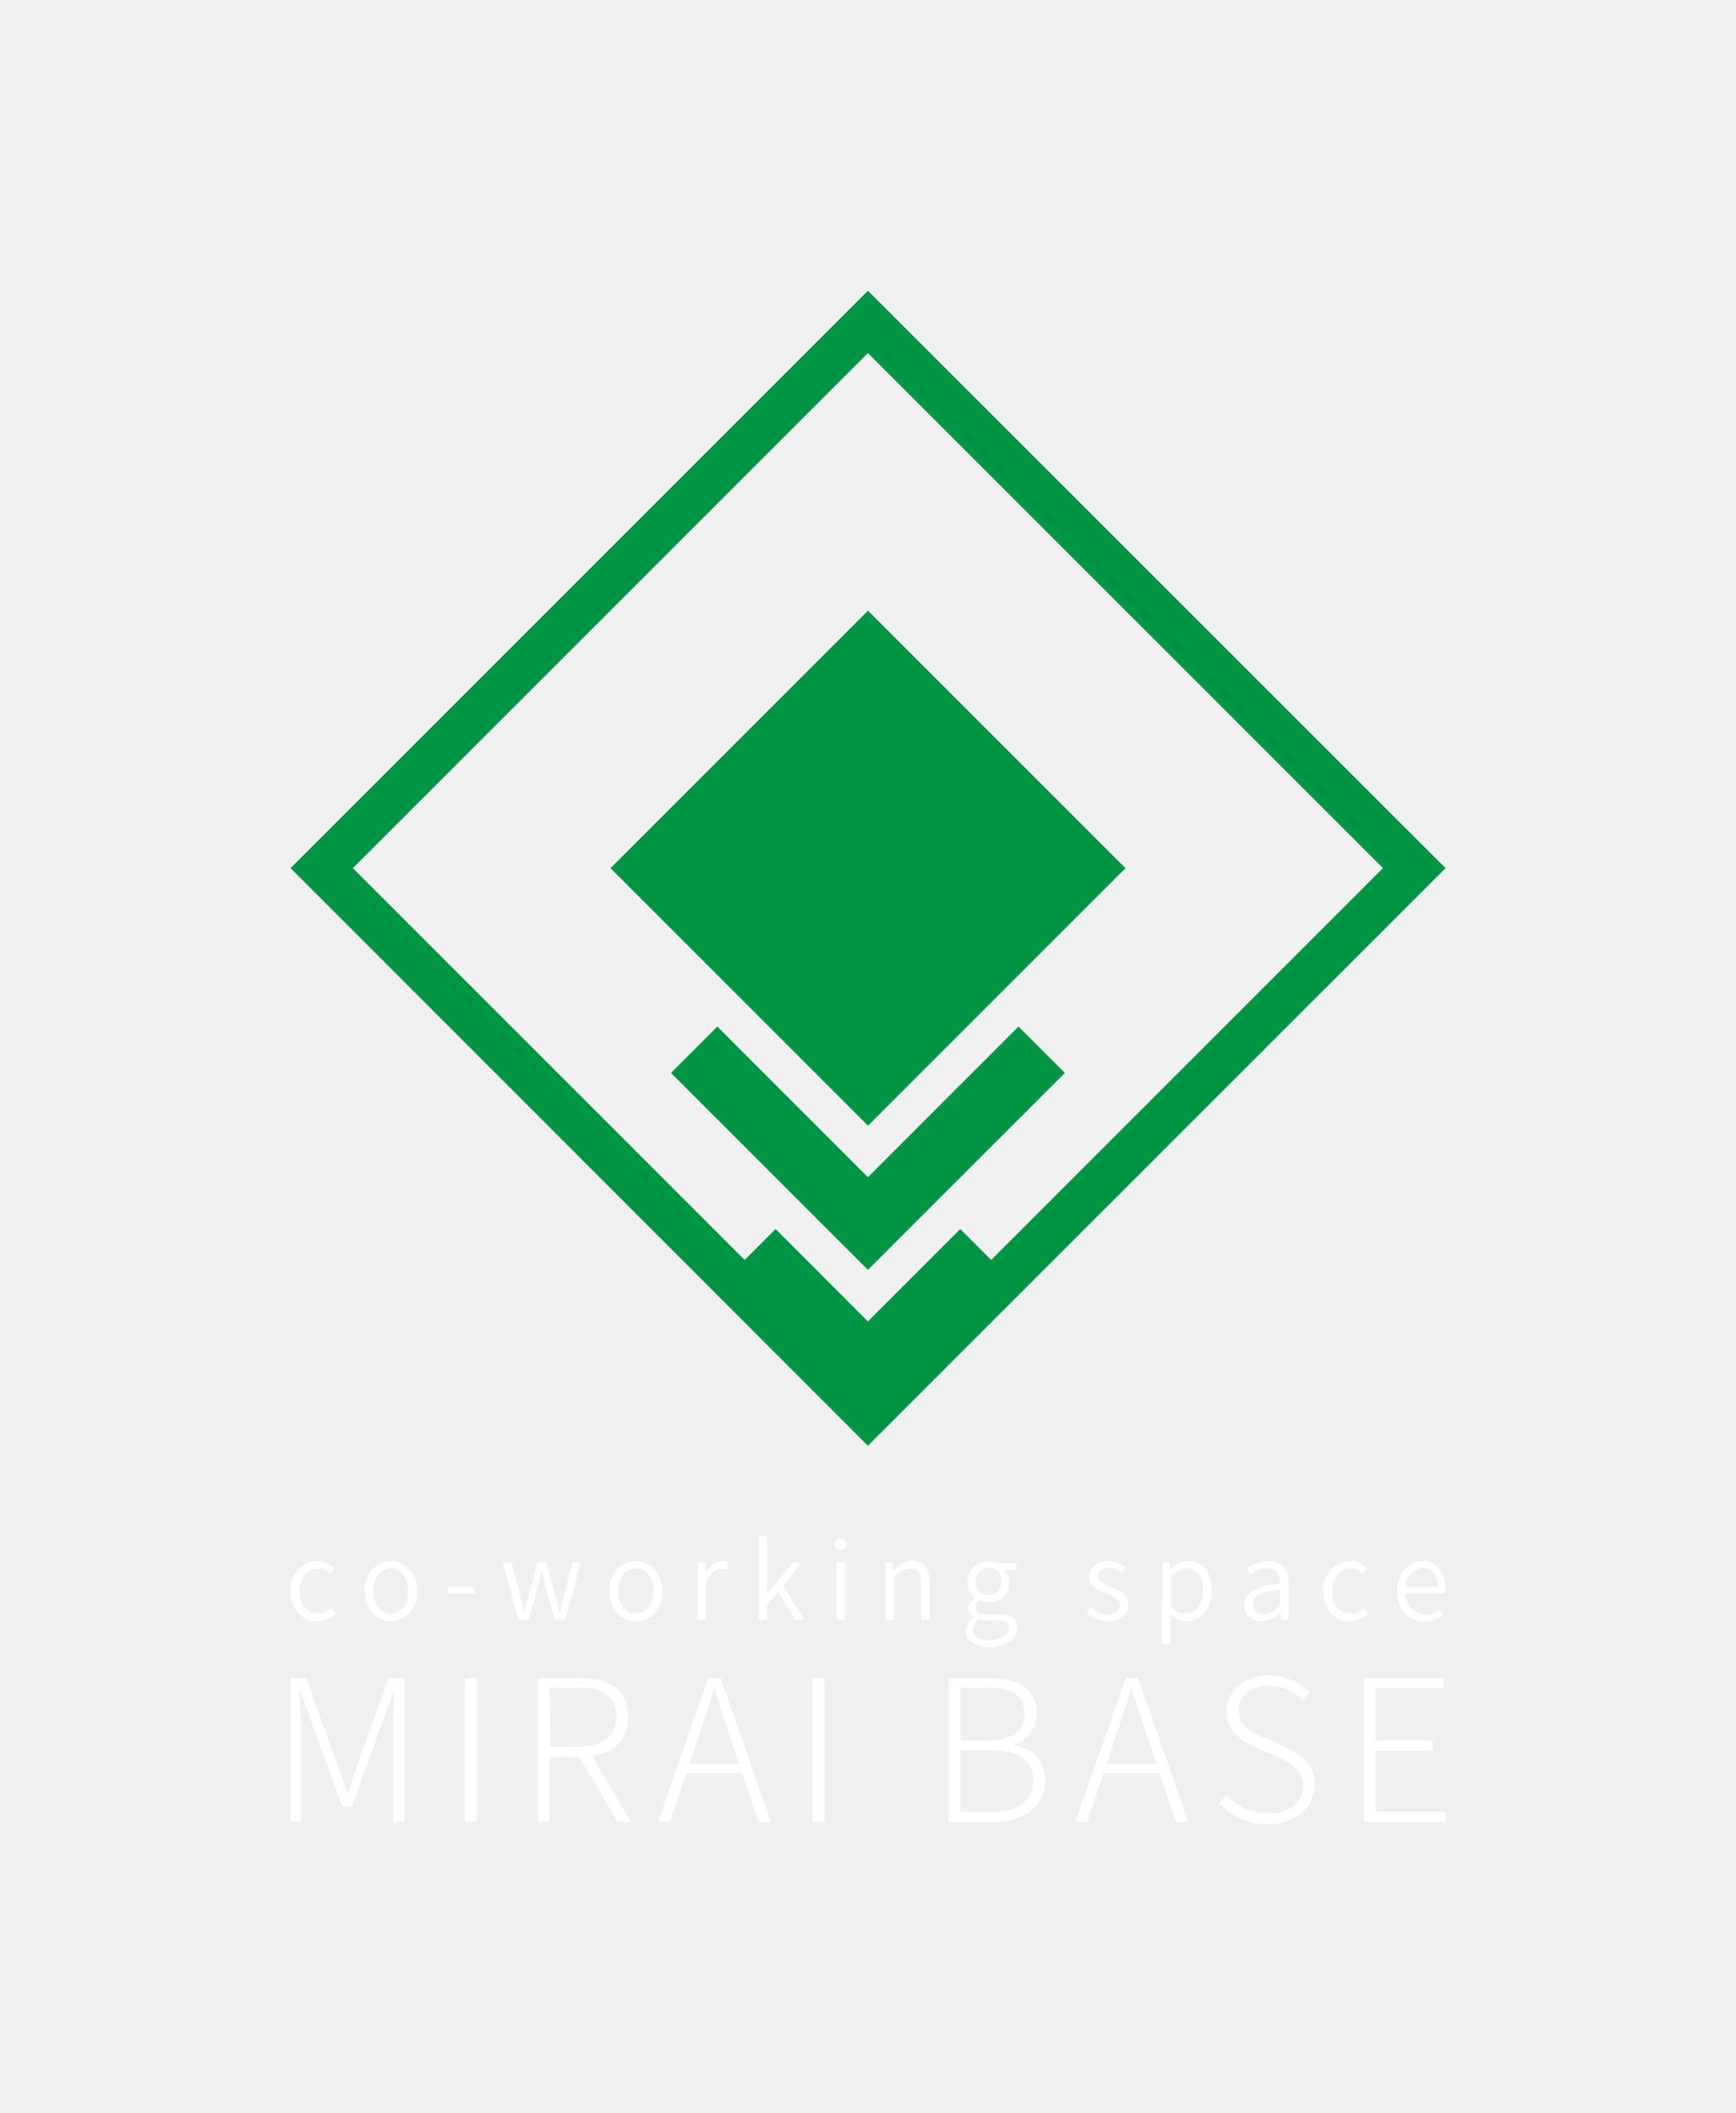
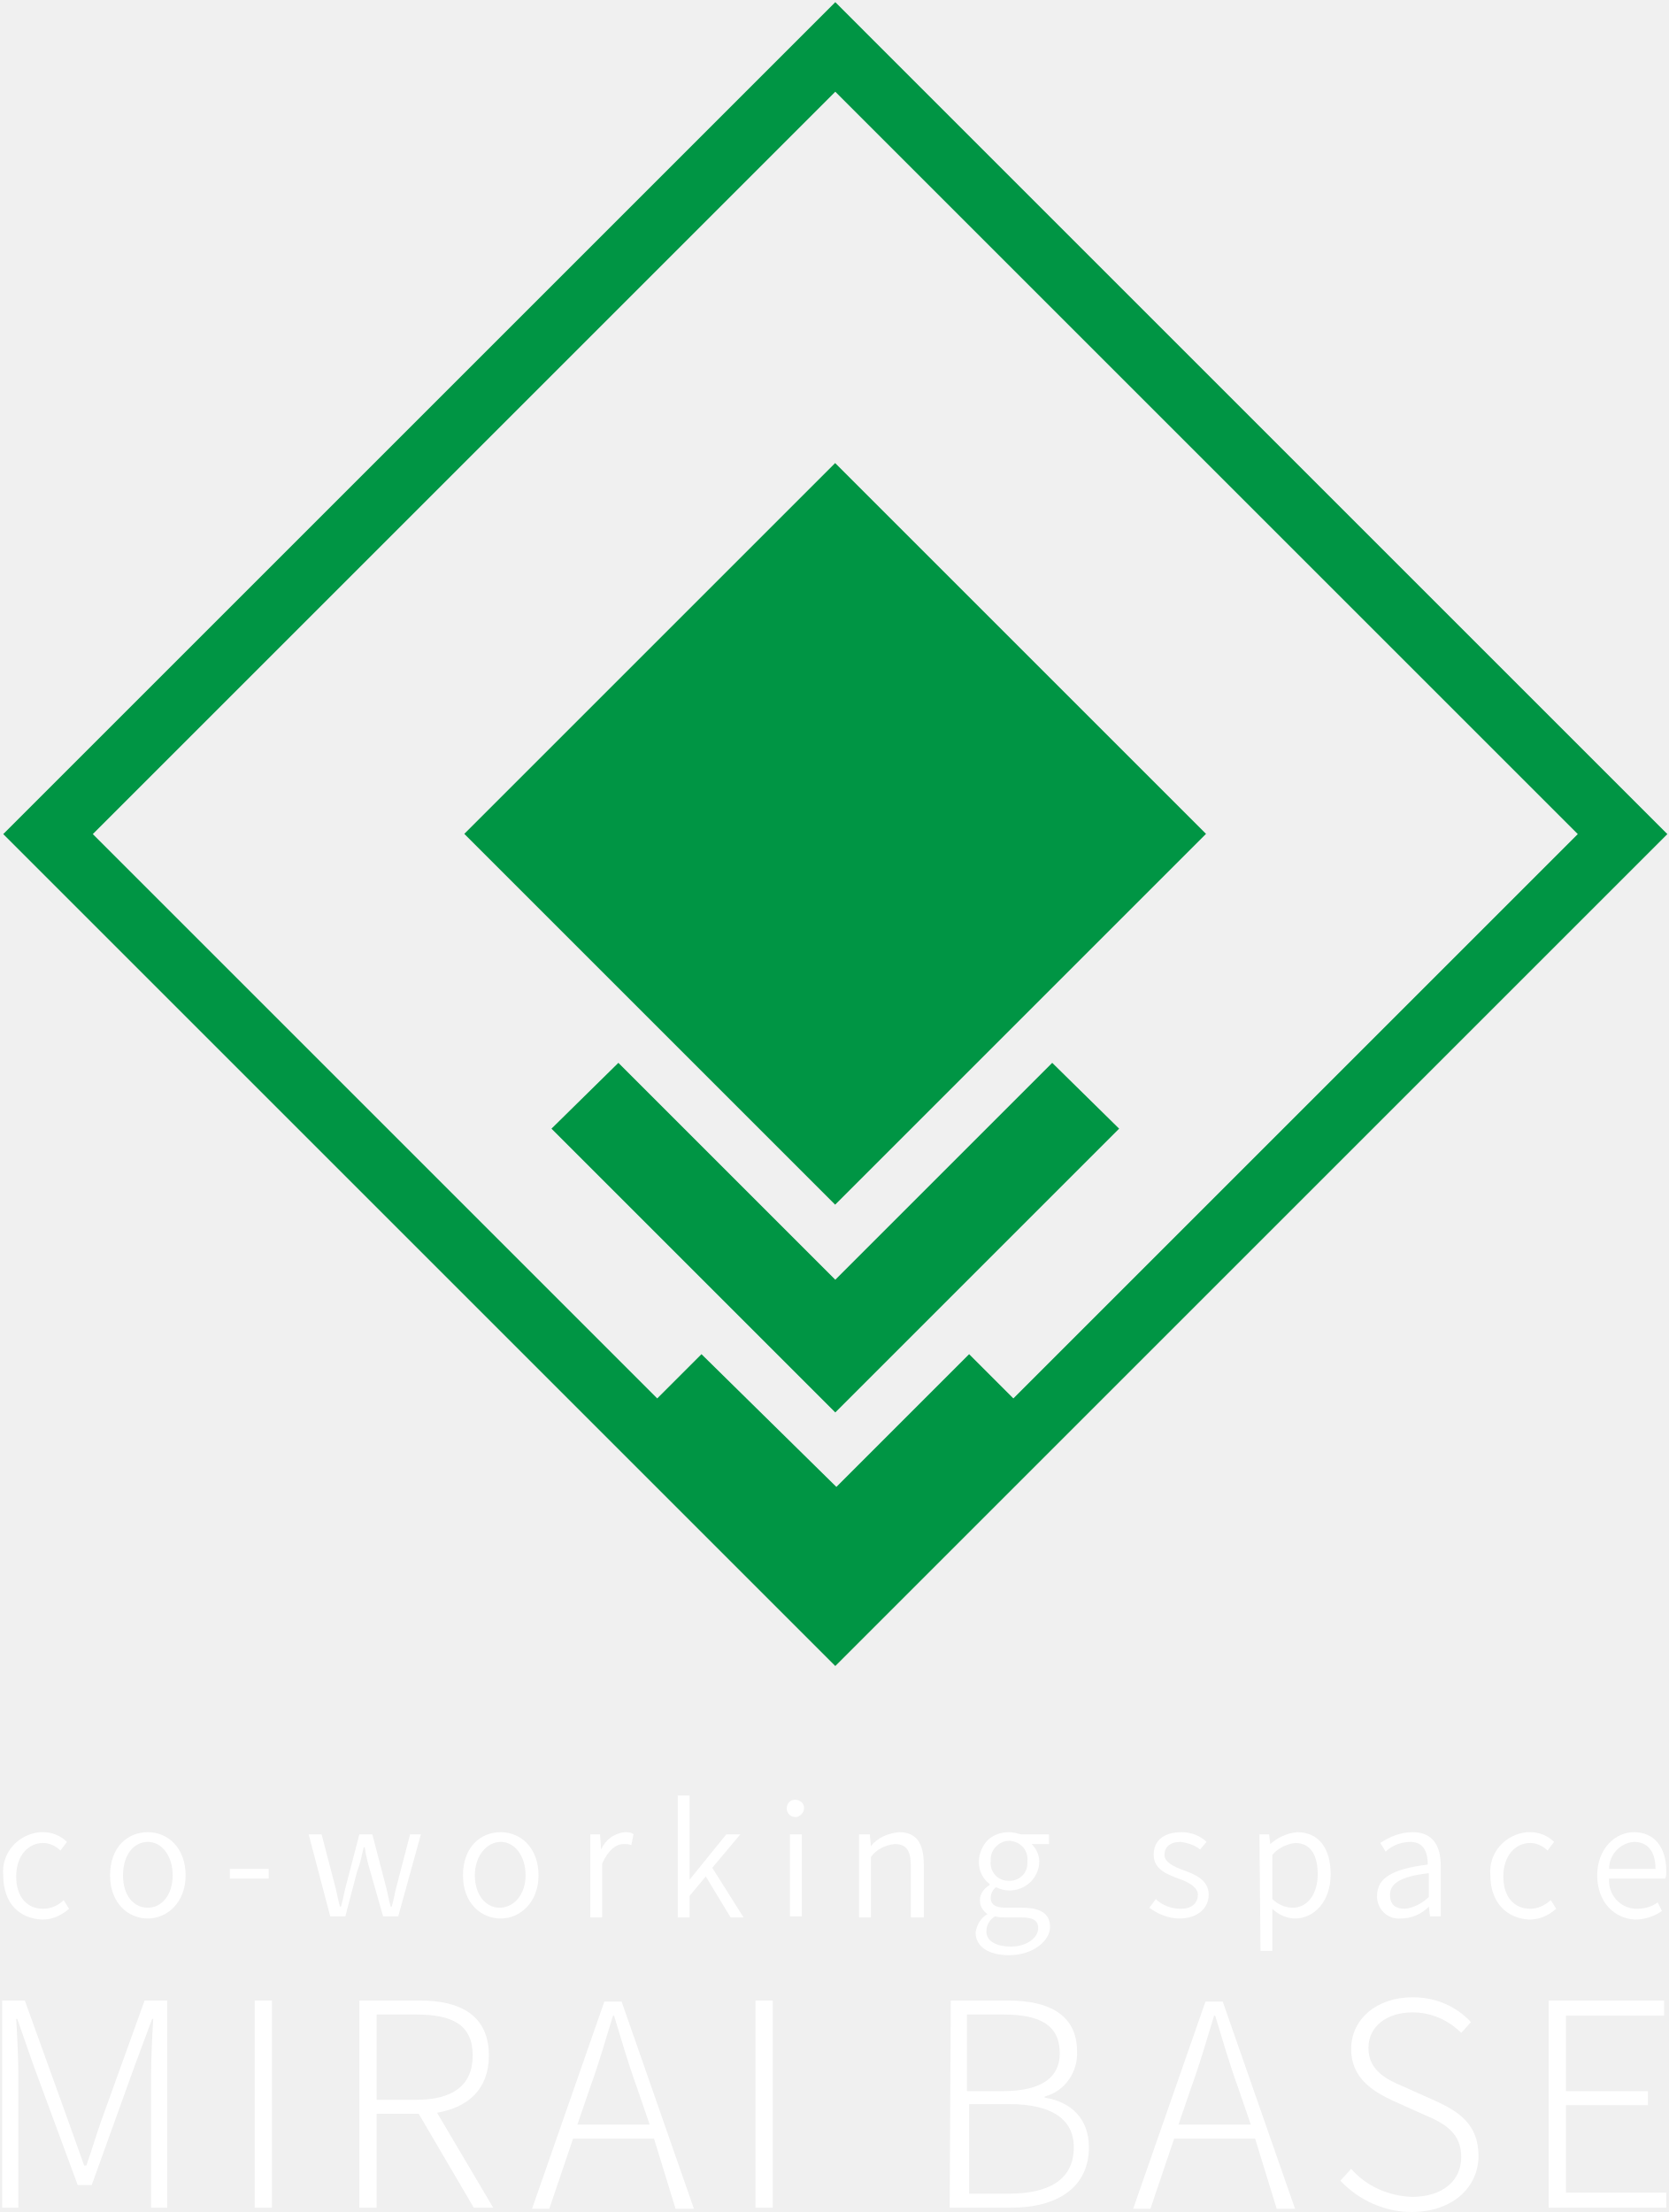
- <svg xmlns="http://www.w3.org/2000/svg" id="レイヤー_1" data-name="レイヤー 1" viewBox="0 0 231.75 281.96">
-   <defs>
-     <style>.cls-1{fill:#fff;}.cls-2{fill:#009544;}</style>
-   </defs>
-   <path class="cls-1" d="M38.75,224h2.11l4,11.05,1.5,4.22h.11c.5-1.4.94-2.82,1.42-4.22l4-11.05h2.1V243.2h-1.5V231c0-1.58.11-3.69.19-5.3h-.11L51,230l-4,11.13H45.69L41.63,230l-1.51-4.3H40c.08,1.61.18,3.72.18,5.3V243.2H38.75Z" />
-   <path class="cls-1" d="M62.08,224h1.58V243.2H62.08Z" />
-   <path class="cls-1" d="M82.45,243.2l-5.11-8.67H73.41v8.67H71.82V224h5.62c3.82,0,6.41,1.4,6.41,5.14,0,3.06-1.87,4.83-4.8,5.28l5.19,8.8Zm-9-10h3.66c3.33,0,5.17-1.32,5.17-4.09s-1.84-3.82-5.17-3.82H73.41Z" />
-   <path class="cls-1" d="M99.11,236.74H91.62l-2.19,6.46H87.85L94.57,224h1.64l6.72,19.22h-1.69Zm-.43-1.26L97.52,232c-.79-2.24-1.42-4.27-2.1-6.6h-.11c-.66,2.33-1.32,4.36-2.08,6.6L92,235.48Z" />
-   <path class="cls-1" d="M108.48,224h1.59V243.2h-1.59Z" />
-   <path class="cls-1" d="M126.65,224H132c3.88,0,6.41,1.42,6.41,4.67a4.13,4.13,0,0,1-3,4.19V233c2.48.43,4.11,2,4.11,4.62,0,3.71-2.85,5.61-7.17,5.61h-5.7Zm4.8,8.39c3.8,0,5.33-1.35,5.33-3.54,0-2.61-1.77-3.56-5.17-3.56h-3.37v7.1Zm.53,9.52c3.72,0,6-1.32,6-4.3,0-2.69-2.17-4-6-4h-3.74v8.26Z" />
-   <path class="cls-1" d="M154.83,236.74h-7.49l-2.18,6.46h-1.59L150.3,224h1.63l6.73,19.22H157Zm-.42-1.26L153.25,232c-.79-2.24-1.42-4.27-2.11-6.6H151c-.66,2.33-1.32,4.36-2.09,6.6l-1.18,3.48Z" />
-   <path class="cls-1" d="M162.76,240.67l1-1.1a7.38,7.38,0,0,0,5.56,2.55c2.85,0,4.61-1.5,4.61-3.69s-1.5-3.06-3.4-3.9l-2.87-1.27c-1.71-.76-3.9-2-3.9-4.8s2.42-4.82,5.69-4.82a7.33,7.33,0,0,1,5.43,2.32l-.89,1a6.19,6.19,0,0,0-4.54-1.93c-2.45,0-4.09,1.29-4.09,3.27,0,2.19,1.88,3,3.27,3.61l2.88,1.27c2.19,1,4,2.19,4,5.12s-2.45,5.22-6.22,5.22A8.53,8.53,0,0,1,162.76,240.67Z" />
-   <path class="cls-1" d="M182.08,224h10.63v1.35h-9.05v7h7.62v1.34h-7.62v8.15H193v1.37H182.08Z" />
-   <path class="cls-1" d="M38.79,212.42a3.69,3.69,0,0,1,3.64-4,3.13,3.13,0,0,1,2.23.92l-.6.76a2.3,2.3,0,0,0-1.59-.71c-1.43,0-2.49,1.23-2.49,3.06s1,3,2.46,3a2.94,2.94,0,0,0,1.86-.78l.5.76a3.63,3.63,0,0,1-2.46,1C40.33,216.41,38.79,214.94,38.79,212.42Z" />
-   <path class="cls-1" d="M48.67,212.42c0-2.56,1.64-4,3.5-4s3.53,1.47,3.53,4-1.66,4-3.53,4S48.67,214.94,48.67,212.42Zm5.84,0c0-1.83-1-3.06-2.34-3.06s-2.32,1.23-2.32,3.06.95,3,2.32,3S54.51,214.23,54.51,212.42Z" />
-   <path class="cls-1" d="M59.8,211.82h3.58v.91H59.8Z" />
-   <path class="cls-1" d="M67.1,208.58h1.18l1.2,4.55c.17.72.31,1.4.46,2.1H70c.19-.7.34-1.38.54-2.1l1.23-4.55h1.16l1.25,4.55c.18.72.35,1.4.53,2.1h.06c.17-.7.31-1.38.49-2.1l1.18-4.55h1.1l-2.09,7.64h-1.4L72.89,212c-.21-.74-.36-1.43-.54-2.21h-.07c-.17.78-.33,1.5-.55,2.22l-1.12,4.24H69.25Z" />
-   <path class="cls-1" d="M81.37,212.42c0-2.56,1.64-4,3.51-4s3.53,1.47,3.53,4-1.66,4-3.53,4S81.37,214.94,81.37,212.42Zm5.85,0c0-1.83-1-3.06-2.34-3.06s-2.32,1.23-2.32,3.06,1,3,2.32,3S87.22,214.23,87.22,212.42Z" />
-   <path class="cls-1" d="M93.2,208.58h.93l.12,1.4h0a2.63,2.63,0,0,1,2.16-1.59,1.61,1.61,0,0,1,.81.17l-.23,1a2.05,2.05,0,0,0-.72-.13c-.65,0-1.44.48-2,1.81v5H93.2Z" />
-   <path class="cls-1" d="M101.28,205h1.12v7.8h0l3.4-4.18h1.27l-2.55,3.06,2.9,4.58H106.2l-2.3-3.77-1.5,1.75v2h-1.12Z" />
-   <path class="cls-1" d="M111.42,206.16a.77.77,0,0,1,.84-.79.78.78,0,0,1,.83.79.79.79,0,0,1-.83.78A.78.78,0,0,1,111.42,206.16Zm.26,2.42h1.14v7.64h-1.14Z" />
-   <path class="cls-1" d="M118.2,208.58h.93l.12,1.12h0a3.71,3.71,0,0,1,2.58-1.31c1.59,0,2.33,1,2.33,3v4.85H123v-4.71c0-1.47-.45-2.12-1.51-2.12a3,3,0,0,0-2.18,1.25v5.58H118.2Z" />
-   <path class="cls-1" d="M128.87,217.71A2.22,2.22,0,0,1,130,216v0a1.4,1.4,0,0,1-.69-1.26,1.83,1.83,0,0,1,.85-1.41v-.06a2.69,2.69,0,0,1,1.83-4.78,3.11,3.11,0,0,1,1.07.19h2.64v.9h-1.61a2.29,2.29,0,0,1,.66,1.65,2.62,2.62,0,0,1-2.76,2.68,2.56,2.56,0,0,1-1.17-.29,1.23,1.23,0,0,0-.51,1c0,.5.31.87,1.36.87h1.53c1.75,0,2.63.55,2.63,1.81s-1.49,2.62-3.81,2.62C130.14,219.78,128.87,219,128.87,217.71Zm5.83-.38c0-.75-.55-1-1.6-1h-1.4a5,5,0,0,1-1-.12,1.7,1.7,0,0,0-.83,1.37c0,.85.85,1.4,2.29,1.4S134.7,218.15,134.7,217.33Zm-1-6.21a1.73,1.73,0,0,0-1.72-1.87,1.71,1.71,0,0,0-1.71,1.87,1.72,1.72,0,1,0,3.43,0Z" />
-   <path class="cls-1" d="M145.05,215.36l.58-.78a3.45,3.45,0,0,0,2.31.92c1.06,0,1.58-.56,1.58-1.27s-.92-1.19-1.78-1.5c-1.09-.4-2.3-.91-2.3-2.21s.94-2.13,2.59-2.13a3.79,3.79,0,0,1,2.32.85l-.56.74a2.92,2.92,0,0,0-1.76-.67c-1,0-1.49.53-1.49,1.16s.85,1.06,1.73,1.37c1.11.44,2.36.88,2.36,2.33,0,1.22-1,2.24-2.73,2.24A4.66,4.66,0,0,1,145.05,215.36Z" />
-   <path class="cls-1" d="M155.21,208.58h.94l.11.9h0a4.17,4.17,0,0,1,2.46-1.09c2,0,3.06,1.54,3.06,3.89,0,2.61-1.57,4.13-3.34,4.13a3.59,3.59,0,0,1-2.15-.89l0,1.34v2.65h-1.15Zm5.41,3.71c0-1.73-.6-2.93-2.12-2.93a3.3,3.3,0,0,0-2.14,1.11v4.13a3.07,3.07,0,0,0,1.95.83C159.64,215.43,160.62,214.23,160.62,212.29Z" />
-   <path class="cls-1" d="M166.13,214.26c0-1.67,1.46-2.49,4.74-2.86,0-1-.31-2.05-1.62-2.05a4.14,4.14,0,0,0-2.32.85l-.47-.81a5.53,5.53,0,0,1,3-1c1.85,0,2.59,1.26,2.59,3.09v4.74h-1l-.1-.93h0a4.11,4.11,0,0,1-2.57,1.12A2.06,2.06,0,0,1,166.13,214.26Zm4.74.15v-2.23c-2.7.31-3.62,1-3.62,2s.64,1.28,1.42,1.28A3.26,3.26,0,0,0,170.87,214.41Z" />
-   <path class="cls-1" d="M176.66,212.42a3.69,3.69,0,0,1,3.63-4,3.15,3.15,0,0,1,2.24.92l-.61.76a2.27,2.27,0,0,0-1.58-.71c-1.43,0-2.49,1.23-2.49,3.06s1,3,2.46,3a2.89,2.89,0,0,0,1.85-.78l.51.76a3.67,3.67,0,0,1-2.46,1C178.2,216.41,176.66,214.94,176.66,212.42Z" />
-   <path class="cls-1" d="M186.53,212.42c0-2.49,1.66-4,3.41-4,1.91,0,3,1.37,3,3.58a3.54,3.54,0,0,1-.06.69h-5.22a2.64,2.64,0,0,0,2.62,2.83,3.39,3.39,0,0,0,1.94-.62l.42.76a4.47,4.47,0,0,1-2.5.78C188.15,216.41,186.53,214.92,186.53,212.42Zm5.41-.6c0-1.64-.74-2.5-2-2.5a2.46,2.46,0,0,0-2.29,2.5Z" />
-   <path class="cls-2" d="M115.87,38.81,38.79,115.89,115.87,193,193,115.89Zm0,8.32,68.77,68.76L132.33,168.2l-4.13-4.13L115.87,176.4l-12.32-12.33-4.13,4.13L47.11,115.89Z" />
-   <rect class="cls-2" x="91.57" y="91.59" width="48.62" height="48.62" transform="translate(-48.01 115.88) rotate(-45)" />
-   <polygon class="cls-2" points="115.87 157.15 95.77 137.04 89.58 143.23 115.87 169.52 142.17 143.23 135.98 137.04 115.87 157.15" />
+ <svg xmlns="http://www.w3.org/2000/svg" version="1.1" id="レイヤー_1" x="0px" y="0px" viewBox="0 0 154.6 205" style="enable-background:new 0 0 154.6 205;" xml:space="preserve">
+   <style type="text/css">
+ 	.st0{fill:#FFFFFF;}
+ 	.st1{fill:#009544;}
+ </style>
+   <path class="st0" d="M0.2,185.4h2.1l4,11.1l1.5,4.2H8c0.5-1.4,0.9-2.8,1.4-4.2l4-11.1h2.1v19.2H14v-12.2c0-1.6,0.1-3.7,0.2-5.3h-0.1  l-1.6,4.3l-4,11.1H7.2l-4.1-11.1l-1.5-4.3H1.5c0.1,1.6,0.2,3.7,0.2,5.3v12.2H0.2V185.4z" />
+   <path class="st0" d="M23.6,185.4h1.6v19.2h-1.6V185.4z" />
+   <path class="st0" d="M43.9,204.6l-5.1-8.7h-3.9v8.7h-1.6v-19.2h5.6c3.8,0,6.4,1.4,6.4,5.1c0,3.1-1.9,4.8-4.8,5.3l5.2,8.8L43.9,204.6  z M34.9,194.6h3.7c3.3,0,5.2-1.3,5.2-4.1s-1.8-3.8-5.2-3.8h-3.7L34.9,194.6z" />
+   <path class="st0" d="M60.6,198.2h-7.5l-2.2,6.5h-1.6l6.7-19.2h1.6l6.7,19.2h-1.7L60.6,198.2z M60.2,196.9l-1.2-3.5  c-0.8-2.2-1.4-4.3-2.1-6.6h-0.1c-0.7,2.3-1.3,4.4-2.1,6.6l-1.2,3.5L60.2,196.9z" />
+   <path class="st0" d="M70,185.4h1.6v19.2H70V185.4z" />
+   <path class="st0" d="M88.1,185.4h5.3c3.9,0,6.4,1.4,6.4,4.7c0.1,1.9-1.1,3.7-3,4.2v0.1c2.5,0.4,4.1,2,4.1,4.6c0,3.7-2.9,5.6-7.2,5.6  h-5.7L88.1,185.4z M92.9,193.8c3.8,0,5.3-1.4,5.3-3.5c0-2.6-1.8-3.6-5.2-3.6h-3.4v7.1L92.9,193.8z M93.5,203.3c3.7,0,6-1.3,6-4.3  c0-2.7-2.2-4-6-4h-3.7v8.3L93.5,203.3z" />
+   <path class="st0" d="M116.3,198.2h-7.5l-2.2,6.5h-1.6l6.7-19.2h1.6l6.7,19.2h-1.7L116.3,198.2z M115.9,196.9l-1.2-3.5  c-0.8-2.2-1.4-4.3-2.1-6.6h-0.1c-0.7,2.3-1.3,4.4-2.1,6.6l-1.2,3.5L115.9,196.9z" />
+   <path class="st0" d="M124.2,202.1l1-1.1c1.4,1.6,3.4,2.5,5.6,2.6c2.9,0,4.6-1.5,4.6-3.7s-1.5-3.1-3.4-3.9l-2.9-1.3  c-1.7-0.8-3.9-2-3.9-4.8s2.4-4.8,5.7-4.8c2.1,0,4,0.8,5.4,2.3l-0.9,1c-1.2-1.2-2.8-1.9-4.5-1.9c-2.4,0-4.1,1.3-4.1,3.3  c0,2.2,1.9,3,3.3,3.6l2.9,1.3c2.2,1,4,2.2,4,5.1s-2.4,5.2-6.2,5.2C128.3,205,125.9,203.9,124.2,202.1z" />
+   <path class="st0" d="M143.6,185.4h10.6v1.4h-9.1v7h7.6v1.3h-7.6v8.1h9.3v1.4h-10.9V185.4z" />
+   <path class="st0" d="M0.3,173.8c-0.2-2,1.3-3.8,3.4-4c0.1,0,0.2,0,0.3,0c0.8,0,1.6,0.3,2.2,0.9l-0.6,0.8c-0.4-0.4-1-0.7-1.6-0.7  c-1.4,0-2.5,1.2-2.5,3.1s1,3,2.5,3c0.7,0,1.4-0.3,1.9-0.8l0.5,0.8c-0.7,0.6-1.5,1-2.5,1C1.8,177.8,0.3,176.4,0.3,173.8z" />
+   <path class="st0" d="M10.2,173.8c0-2.6,1.6-4,3.5-4s3.5,1.5,3.5,4s-1.7,4-3.5,4S10.2,176.4,10.2,173.8z M16,173.8  c0-1.8-1-3.1-2.3-3.1s-2.3,1.2-2.3,3.1s1,3,2.3,3S16,175.6,16,173.8z" />
+   <path class="st0" d="M21.3,173.2h3.6v0.9h-3.6V173.2z" />
+   <path class="st0" d="M28.6,170h1.2l1.2,4.6c0.2,0.7,0.3,1.4,0.5,2.1h0.1c0.2-0.7,0.3-1.4,0.5-2.1l1.2-4.6h1.2l1.2,4.6  c0.2,0.7,0.3,1.4,0.5,2.1h0.1c0.2-0.7,0.3-1.4,0.5-2.1l1.2-4.6H39l-2.1,7.6h-1.4l-1.2-4.2c-0.2-0.7-0.4-1.4-0.5-2.2h-0.1  c-0.2,0.8-0.3,1.5-0.6,2.2l-1.1,4.2h-1.4L28.6,170z" />
+   <path class="st0" d="M42.9,173.8c0-2.6,1.6-4,3.5-4s3.5,1.5,3.5,4s-1.7,4-3.5,4S42.9,176.4,42.9,173.8z M48.7,173.8  c0-1.8-1-3.1-2.3-3.1S44,172,44,173.8s1,3,2.3,3S48.7,175.6,48.7,173.8z" />
+   <path class="st0" d="M54.7,170h0.9l0.1,1.4l0,0c0.4-0.9,1.2-1.5,2.2-1.6c0.3,0,0.6,0,0.8,0.2l-0.2,1c-0.2-0.1-0.5-0.1-0.7-0.1  c-0.7,0-1.4,0.5-2,1.8v5h-1.1V170z" />
+   <path class="st0" d="M62.8,166.4h1.1v7.8l0,0l3.4-4.2h1.3l-2.6,3.1l2.9,4.6h-1.2l-2.3-3.8l-1.5,1.8v2h-1.1L62.8,166.4z" />
+   <path class="st0" d="M72.9,167.6c0-0.4,0.3-0.8,0.7-0.8c0,0,0.1,0,0.1,0c0.4,0,0.8,0.3,0.8,0.7c0,0,0,0,0,0.1c0,0.4-0.4,0.8-0.8,0.8  c0,0,0,0,0,0C73.3,168.4,72.9,168.1,72.9,167.6C72.9,167.6,72.9,167.6,72.9,167.6z M73.2,170h1.1v7.6h-1.1V170z" />
+   <path class="st0" d="M79.7,170h0.9l0.1,1.1l0,0c0.6-0.8,1.6-1.2,2.6-1.3c1.6,0,2.3,1,2.3,3v4.9h-1.2v-4.7c0-1.5-0.4-2.1-1.5-2.1  c-0.9,0.1-1.7,0.5-2.2,1.2v5.6h-1.1V170z" />
+   <path class="st0" d="M90.4,179.1c0.1-0.7,0.5-1.4,1.1-1.7l0,0c-0.4-0.3-0.7-0.7-0.7-1.3c0-0.6,0.4-1.1,0.9-1.4v-0.1  c-1.2-0.9-1.3-2.6-0.4-3.8c0.5-0.7,1.4-1,2.2-1c0.4,0,0.7,0.1,1.1,0.2h2.6v0.9h-1.6c0.4,0.4,0.7,1,0.7,1.6c0,1.4-1.1,2.6-2.6,2.7  c-0.1,0-0.1,0-0.2,0c-0.4,0-0.8-0.1-1.2-0.3c-0.3,0.2-0.5,0.6-0.5,1c0,0.5,0.3,0.9,1.4,0.9h1.5c1.8,0,2.6,0.6,2.6,1.8  s-1.5,2.6-3.8,2.6C91.6,181.2,90.4,180.4,90.4,179.1z M96.2,178.7c0-0.8-0.6-1-1.6-1h-1.4c-0.3,0-0.7,0-1-0.1  c-0.5,0.3-0.8,0.8-0.8,1.4c0,0.9,0.9,1.4,2.3,1.4S96.2,179.6,96.2,178.7z M95.2,172.5c0.1-1-0.6-1.8-1.6-1.9c0,0-0.1,0-0.1,0  c-0.9,0-1.7,0.8-1.7,1.7c0,0.1,0,0.1,0,0.2c-0.1,0.9,0.6,1.8,1.6,1.8c0.9,0.1,1.8-0.6,1.8-1.6C95.2,172.7,95.2,172.6,95.2,172.5  L95.2,172.5z" />
+   <path class="st0" d="M106.5,176.8l0.6-0.8c0.6,0.6,1.5,0.9,2.3,0.9c1.1,0,1.6-0.6,1.6-1.3s-0.9-1.2-1.8-1.5  c-1.1-0.4-2.3-0.9-2.3-2.2s0.9-2.1,2.6-2.1c0.8,0,1.7,0.3,2.3,0.9l-0.6,0.7c-0.5-0.4-1.1-0.6-1.8-0.7c-1,0-1.5,0.5-1.5,1.2  s0.9,1.1,1.7,1.4c1.1,0.4,2.4,0.9,2.4,2.3c0,1.2-1,2.2-2.7,2.2C108.3,177.8,107.3,177.4,106.5,176.8z" />
+   <path class="st0" d="M116.7,170h0.9l0.1,0.9l0,0c0.7-0.6,1.5-1,2.5-1.1c2,0,3.1,1.5,3.1,3.9c0,2.6-1.6,4.1-3.3,4.1  c-0.8,0-1.6-0.4-2.1-0.9v1.3v2.6h-1.1L116.7,170z M122.1,173.7c0-1.7-0.6-2.9-2.1-2.9c-0.8,0.1-1.6,0.5-2.1,1.1v4.1  c0.5,0.5,1.2,0.8,1.9,0.8C121.1,176.8,122.1,175.6,122.1,173.7L122.1,173.7z" />
+   <path class="st0" d="M127.6,175.7c0-1.7,1.5-2.5,4.7-2.9c0-1-0.3-2.1-1.6-2.1c-0.8,0-1.7,0.3-2.3,0.9l-0.5-0.8c0.9-0.6,1.9-1,3-1  c1.9,0,2.6,1.3,2.6,3.1v4.7h-1l-0.1-0.9l0,0c-0.7,0.7-1.6,1.1-2.6,1.1c-1.1,0.1-2.1-0.7-2.2-1.9  C127.6,175.9,127.6,175.8,127.6,175.7z M132.4,175.8v-2.2c-2.7,0.3-3.6,1-3.6,2s0.6,1.3,1.4,1.3C131,176.8,131.8,176.4,132.4,175.8  L132.4,175.8z" />
+   <path class="st0" d="M138.1,173.8c-0.2-2,1.3-3.8,3.4-4c0.1,0,0.2,0,0.3,0c0.8,0,1.6,0.3,2.2,0.9l-0.6,0.8c-0.4-0.4-1-0.7-1.6-0.7  c-1.4,0-2.5,1.2-2.5,3.1s1,3,2.5,3c0.7,0,1.3-0.3,1.9-0.8l0.5,0.8c-0.7,0.6-1.5,1-2.5,1C139.7,177.8,138.1,176.4,138.1,173.8z" />
+   <path class="st0" d="M148,173.8c0-2.5,1.7-4,3.4-4c1.9,0,3,1.4,3,3.6c0,0.2,0,0.5-0.1,0.7h-5.2c-0.1,1.5,1,2.7,2.4,2.8  c0.1,0,0.1,0,0.2,0c0.7,0,1.4-0.2,1.9-0.6l0.4,0.8c-0.7,0.5-1.6,0.8-2.5,0.8C149.6,177.8,148,176.3,148,173.8z M153.4,173.2  c0-1.6-0.7-2.5-2-2.5c-1.3,0.1-2.3,1.2-2.3,2.5H153.4z" />
+   <path class="st1" d="M77.4,0.2L0.3,77.3l77.1,77.1l77.1-77.1L77.4,0.2z M77.4,8.5l68.8,68.8l-52.3,52.3l-4.1-4.1l-12.3,12.3  L65,125.5l-4.1,4.1L8.6,77.3L77.4,8.5z" />
+   <rect x="53.1" y="53" transform="matrix(0.7071 -0.7071 0.7071 0.7071 -32.0021 77.35)" class="st1" width="48.6" height="48.6" />
+   <polygon class="st1" points="77.4,118.6 57.3,98.5 51.1,104.6 77.4,130.9 103.7,104.6 97.5,98.5 " />
</svg>
